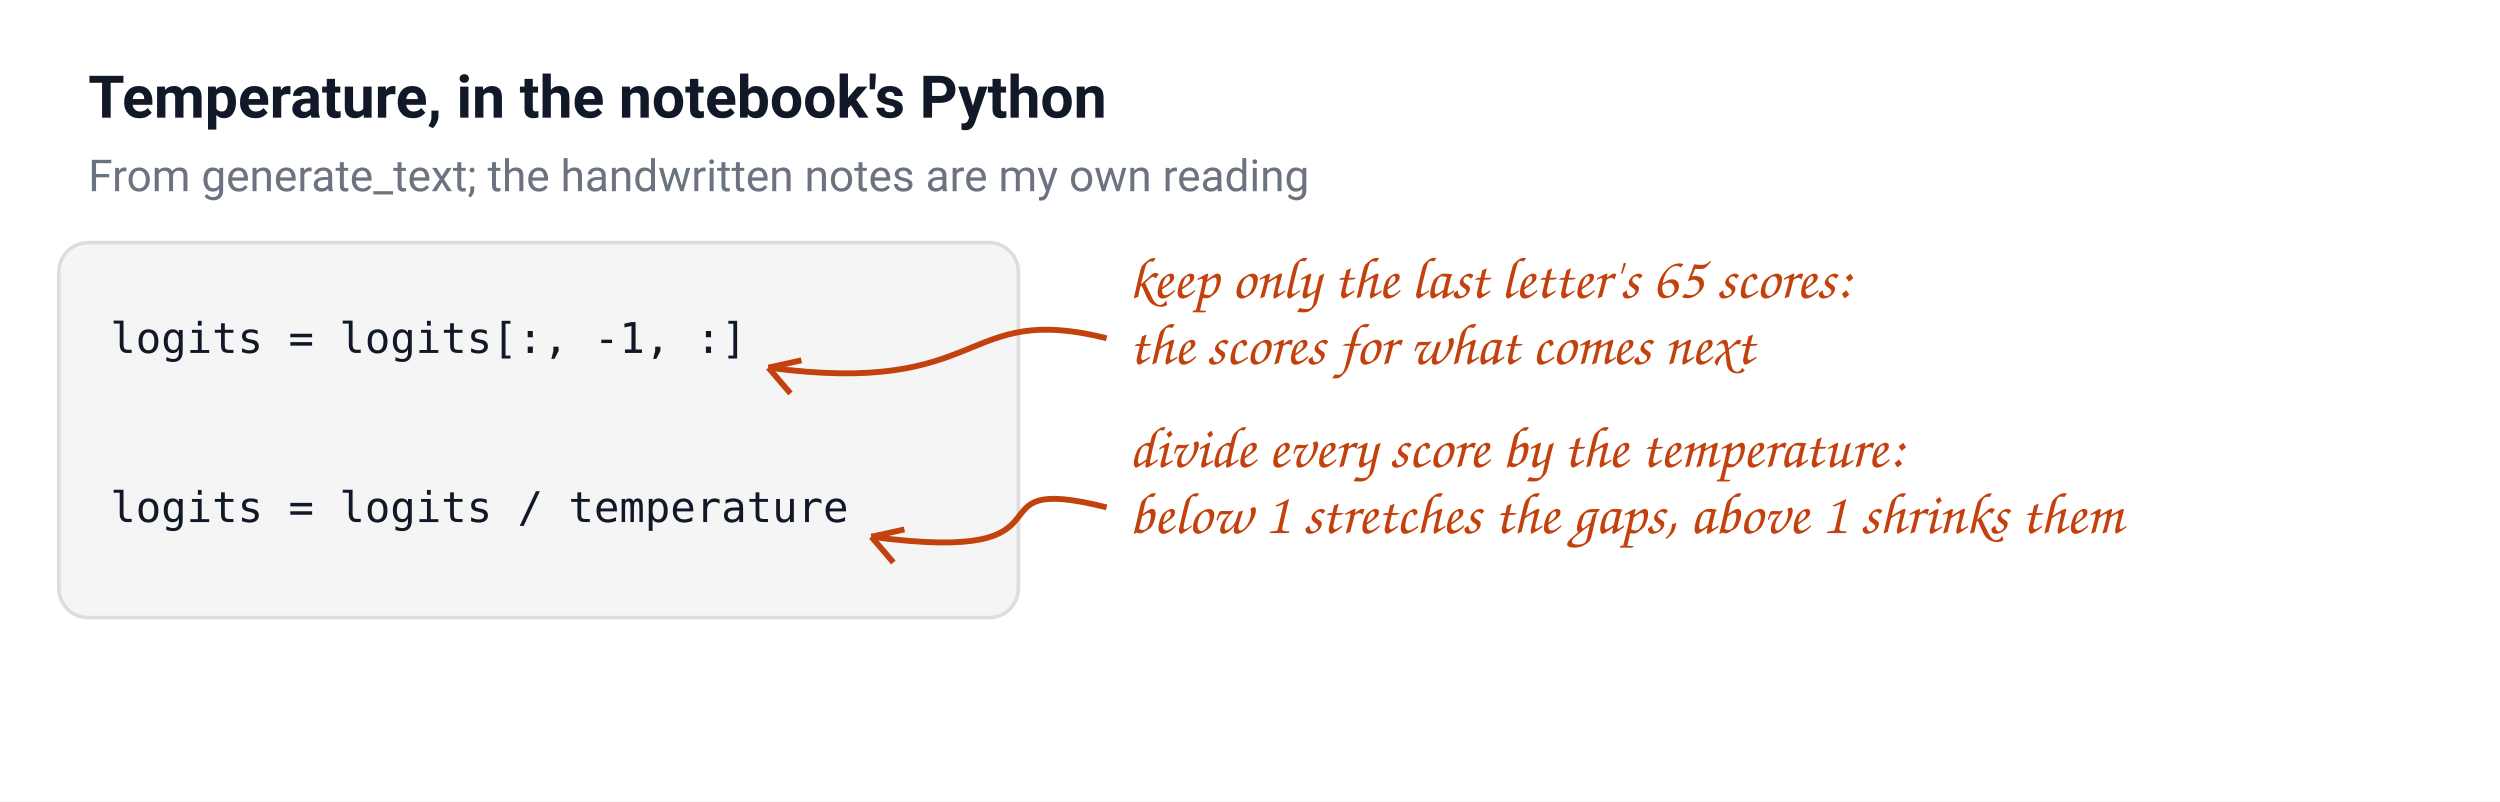
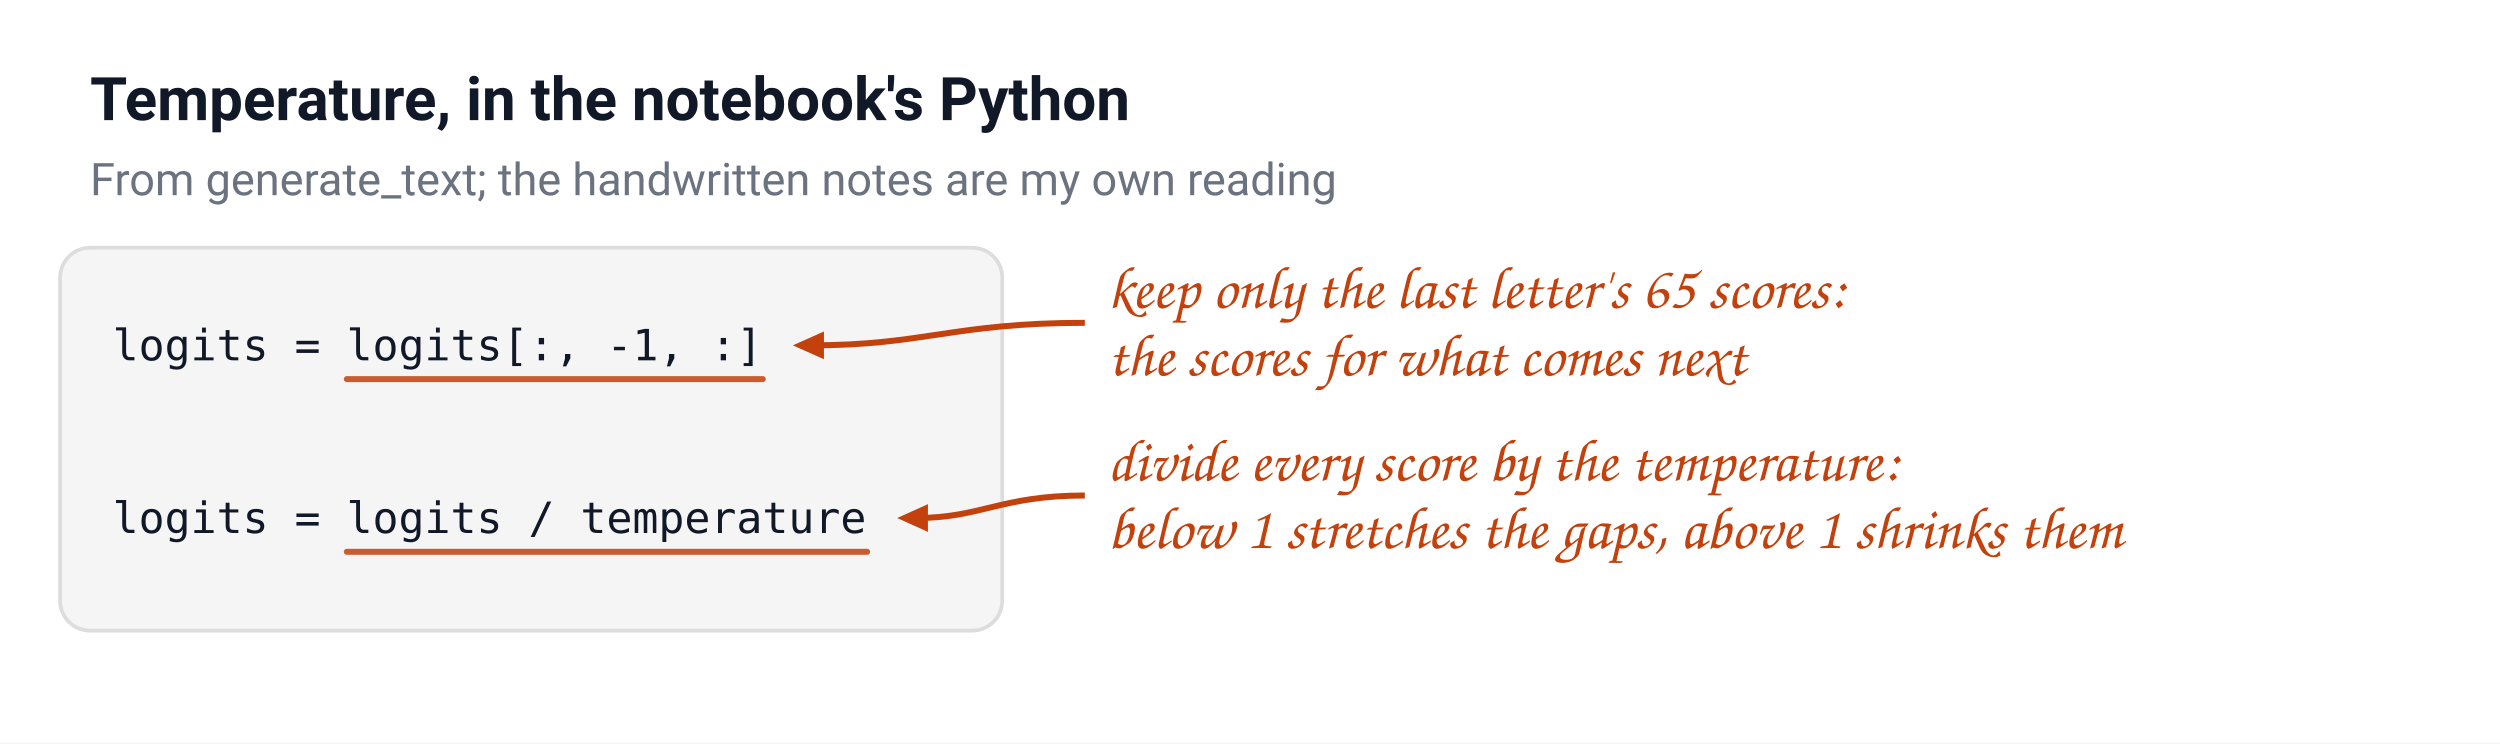
- <svg xmlns="http://www.w3.org/2000/svg" viewBox="0 0 680 218" role="img" font-family="system-ui, -apple-system, 'Segoe UI', Roboto, sans-serif" style="max-width:100%;height:auto" aria-label="The notebook's temperature lines, with handwritten notes. logits = logits[:, -1, :] keeps only the last letter's 65 scores, the scores for what comes next. logits = logits / temperature divides every score by the temperature: below 1 stretches the gaps between them, above 1 shrinks them.">
-   <rect width="680" height="218" fill="#ffffff" />
+ <svg xmlns="http://www.w3.org/2000/svg" viewBox="0 0 666 198" role="img" font-family="system-ui, -apple-system, 'Segoe UI', Roboto, sans-serif" style="max-width:100%;height:auto" aria-label="The notebook's temperature lines, with handwritten notes. logits = logits[:, -1, :] keeps only the last letter's 65 scores, the scores for what comes next. logits = logits / temperature divides every score by the temperature: below 1 stretches the gaps between them, above 1 shrinks them.">
+   <rect width="666" height="198" fill="#ffffff" />
  <text x="24" y="32" font-size="16" font-weight="600" fill="#111827">Temperature, in the notebook's Python</text>
  <text x="24" y="52" font-size="12" fill="#6b7280">From generate_text; the handwritten notes are my own reading</text>
-   <rect x="16" y="66" width="261" height="102" rx="8" fill="#f5f5f5" stroke="#ddd" />
+   <rect x="16" y="66" width="251" height="102" rx="8" fill="#f5f5f5" stroke="#ddd" />
  <text x="30" y="96" font-size="11.5" fill="#111827" font-family="ui-monospace, Menlo, Consolas, monospace" xml:space="preserve">logits = logits[:, -1, :]</text>
  <text x="30" y="142" font-size="11.5" fill="#111827" font-family="ui-monospace, Menlo, Consolas, monospace" xml:space="preserve">logits = logits / temperature</text>
-   <text x="307" y="81" font-size="16" fill="#c2410c" font-family="'Bradley Hand', 'Chalkboard SE', 'Segoe Print', 'Comic Sans MS', cursive">keep only the last letter's 65 scores:</text>
-   <text x="307" y="99" font-size="16" fill="#c2410c" font-family="'Bradley Hand', 'Chalkboard SE', 'Segoe Print', 'Comic Sans MS', cursive">the scores for what comes next</text>
-   <path d="M301 92 C 261 82, 269 108, 209 100" fill="none" stroke="#c2410c" stroke-width="1.6" />
-   <path d="M209 100 l9 -2 M209 100 l6 7" stroke="#c2410c" stroke-width="1.6" fill="none" />
-   <text x="307" y="127" font-size="16" fill="#c2410c" font-family="'Bradley Hand', 'Chalkboard SE', 'Segoe Print', 'Comic Sans MS', cursive">divide every score by the temperature:</text>
-   <text x="307" y="145" font-size="16" fill="#c2410c" font-family="'Bradley Hand', 'Chalkboard SE', 'Segoe Print', 'Comic Sans MS', cursive">below 1 stretches the gaps, above 1 shrinks them</text>
-   <path d="M301 138 C 261 128, 297 154, 237 146" fill="none" stroke="#c2410c" stroke-width="1.6" />
-   <path d="M237 146 l9 -2 M237 146 l6 7" stroke="#c2410c" stroke-width="1.6" fill="none" />
+   <path d="M92.4 101 L203.2 101" stroke="#c2410c" stroke-width="1.6" stroke-linecap="round" opacity="0.85" />
+   <text x="295" y="82" font-size="16" fill="#c2410c" font-family="'Bradley Hand', 'Chalkboard SE', 'Segoe Print', 'Comic Sans MS', cursive">keep only the last letter's 65 scores:</text>
+   <text x="295" y="100" font-size="16" fill="#c2410c" font-family="'Bradley Hand', 'Chalkboard SE', 'Segoe Print', 'Comic Sans MS', cursive">the scores for what comes next</text>
+   <path d="M289.0 86.0 C 254.0 86.0, 246.2 92.0, 216.2 92.0" fill="none" stroke="#c2410c" stroke-width="1.6" />
+   <path d="M211.2 92.0 L219.5 88.3 L219.5 95.7 Z" fill="#c2410c" />
+   <path d="M92.4 147 L231.0 147" stroke="#c2410c" stroke-width="1.6" stroke-linecap="round" opacity="0.85" />
+   <text x="295" y="128" font-size="16" fill="#c2410c" font-family="'Bradley Hand', 'Chalkboard SE', 'Segoe Print', 'Comic Sans MS', cursive">divide every score by the temperature:</text>
+   <text x="295" y="146" font-size="16" fill="#c2410c" font-family="'Bradley Hand', 'Chalkboard SE', 'Segoe Print', 'Comic Sans MS', cursive">below 1 stretches the gaps, above 1 shrinks them</text>
+   <path d="M289.0 132.0 C 266.5 132.0, 261.5 138.0, 244.0 138.0" fill="none" stroke="#c2410c" stroke-width="1.6" />
+   <path d="M239.0 138.0 L247.2 134.3 L247.2 141.7 Z" fill="#c2410c" />
</svg>
